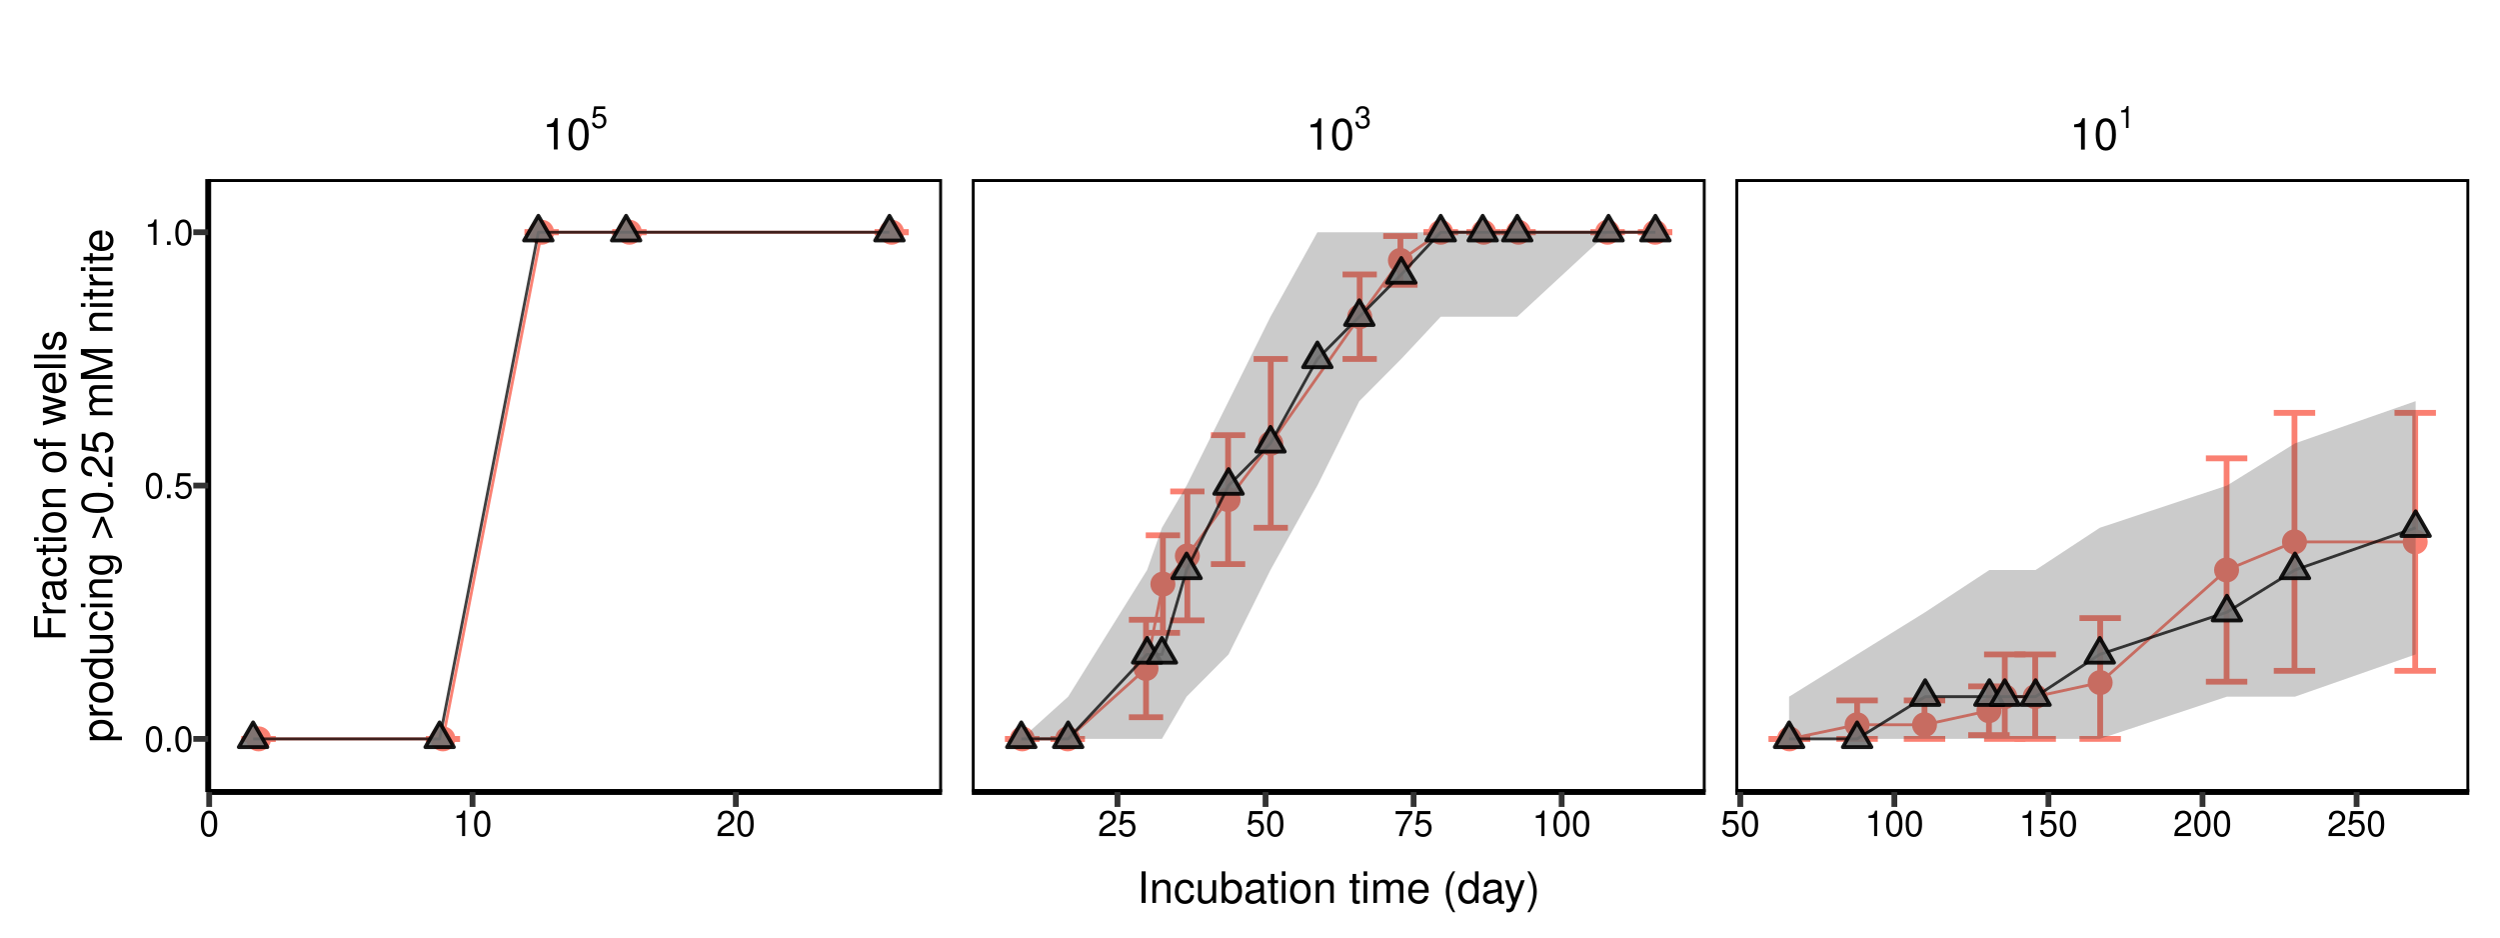
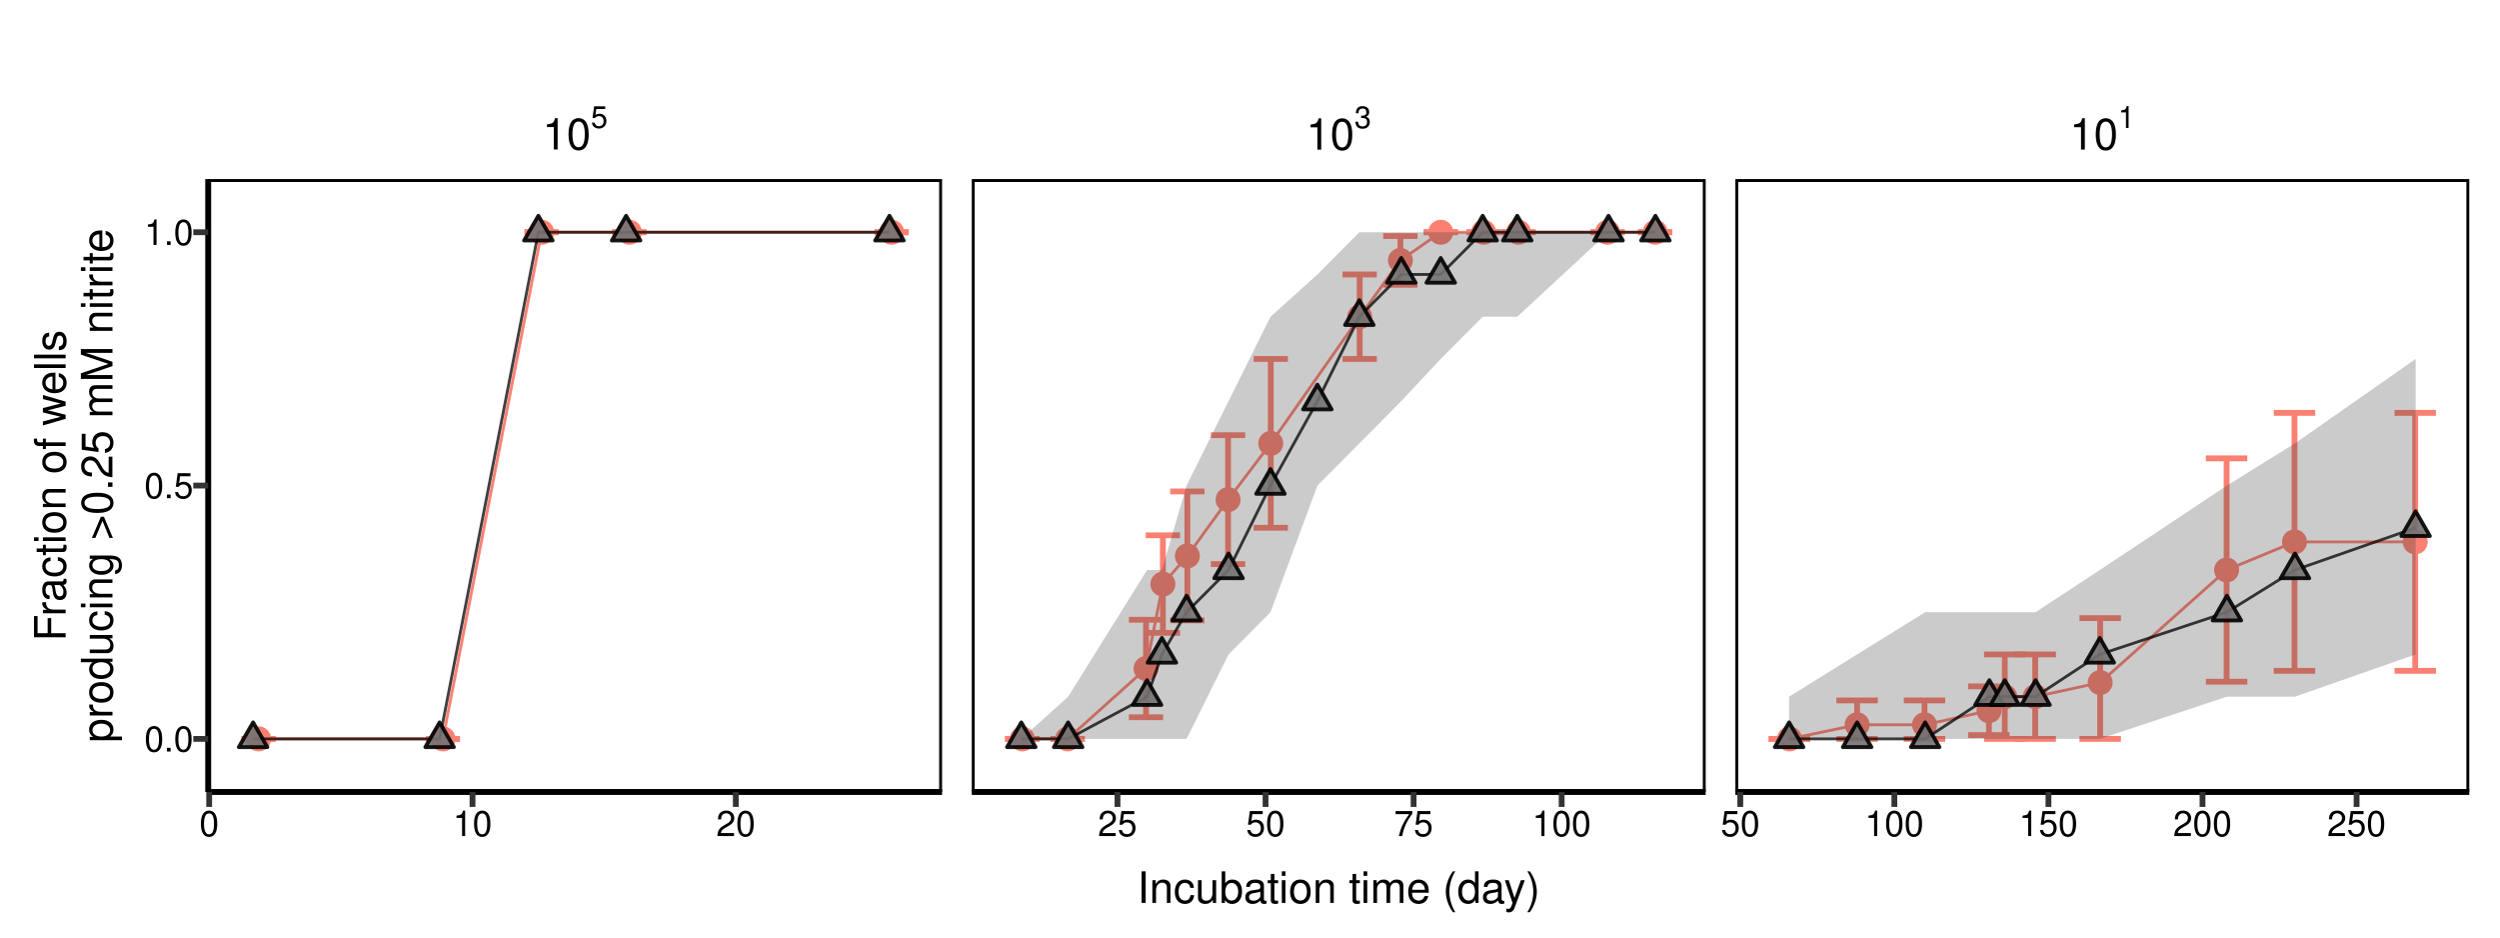
<svg xmlns="http://www.w3.org/2000/svg" width="460.80pt" height="172.80pt" viewBox="0 0 460.80 172.80">
  <g class="svglite">
    <defs>
      <style type="text/css">
    .svglite line, .svglite polyline, .svglite polygon, .svglite path, .svglite rect, .svglite circle {
      fill: none;
      stroke: #000000;
      stroke-linecap: round;
      stroke-linejoin: round;
      stroke-miterlimit: 10.00;
    }
    .svglite text {
      white-space: pre;
    }
    .svglite g.glyphgroup path {
      fill: inherit;
      stroke: none;
    }
  </style>
    </defs>
    <rect width="100%" height="100%" style="stroke: none; fill: none;" />
    <defs>
      <clipPath id="cpMC4wMHw0NjAuODB8MC4wMHwxNzIuODA=">
        <rect x="0.00" y="0.00" width="460.80" height="172.80" />
      </clipPath>
    </defs>
    <g clip-path="url(#cpMC4wMHw0NjAuODB8MC4wMHwxNzIuODA=)">
      <rect x="0" y="0.00" width="460.80" height="172.80" style="stroke-width: 1.07; stroke: none;" />
    </g>
    <defs>
      <clipPath id="cpMzguMzh8MTczLjcxfDMzLjAxfDE0NS45OQ==">
        <rect x="38.38" y="33.01" width="135.33" height="112.98" />
      </clipPath>
    </defs>
    <g clip-path="url(#cpMzguMzh8MTczLjcxfDMzLjAxfDE0NS45OQ==)">
      <rect x="38.38" y="33.01" width="135.33" height="112.98" style="stroke-width: 1.07;" />
      <polyline points="38.38,112.84 173.71,112.84 " style="stroke-width: 1.07; stroke: none; stroke-linecap: butt;" />
      <polyline points="38.38,66.16 173.71,66.16 " style="stroke-width: 1.07; stroke: none; stroke-linecap: butt;" />
      <polyline points="62.85,145.99 62.85,33.01 " style="stroke-width: 1.07; stroke: none; stroke-linecap: butt;" />
      <polyline points="111.41,145.99 111.41,33.01 " style="stroke-width: 1.07; stroke: none; stroke-linecap: butt;" />
      <polyline points="159.96,145.99 159.96,33.01 " style="stroke-width: 1.07; stroke: none; stroke-linecap: butt;" />
      <polyline points="38.38,136.19 173.71,136.19 " style="stroke-width: 1.07; stroke: none; stroke-linecap: butt;" />
      <polyline points="38.38,89.50 173.71,89.50 " style="stroke-width: 1.07; stroke: none; stroke-linecap: butt;" />
      <polyline points="38.38,42.81 173.71,42.81 " style="stroke-width: 1.07; stroke: none; stroke-linecap: butt;" />
      <polyline points="38.57,145.99 38.57,33.01 " style="stroke-width: 1.07; stroke: none; stroke-linecap: butt;" />
      <polyline points="87.13,145.99 87.13,33.01 " style="stroke-width: 1.07; stroke: none; stroke-linecap: butt;" />
      <polyline points="135.68,145.99 135.68,33.01 " style="stroke-width: 1.07; stroke: none; stroke-linecap: butt;" />
      <polyline points="44.53,136.19 50.82,136.19 " style="stroke-width: 1.07; stroke: #FA8072; stroke-linecap: butt;" />
      <polyline points="47.68,136.19 47.68,136.19 " style="stroke-width: 1.07; stroke: #FA8072; stroke-linecap: butt;" />
      <polyline points="44.53,136.19 50.82,136.19 " style="stroke-width: 1.07; stroke: #FA8072; stroke-linecap: butt;" />
      <polyline points="78.52,136.19 84.81,136.19 " style="stroke-width: 1.07; stroke: #FA8072; stroke-linecap: butt;" />
      <polyline points="81.67,136.19 81.67,136.19 " style="stroke-width: 1.07; stroke: #FA8072; stroke-linecap: butt;" />
      <polyline points="78.52,136.19 84.81,136.19 " style="stroke-width: 1.07; stroke: #FA8072; stroke-linecap: butt;" />
      <polyline points="96.73,42.81 103.02,42.81 " style="stroke-width: 1.07; stroke: #FA8072; stroke-linecap: butt;" />
      <polyline points="99.87,42.81 99.87,42.81 " style="stroke-width: 1.07; stroke: #FA8072; stroke-linecap: butt;" />
      <polyline points="96.73,42.81 103.02,42.81 " style="stroke-width: 1.07; stroke: #FA8072; stroke-linecap: butt;" />
      <polyline points="112.91,42.81 119.20,42.81 " style="stroke-width: 1.07; stroke: #FA8072; stroke-linecap: butt;" />
      <polyline points="116.06,42.81 116.06,42.81 " style="stroke-width: 1.07; stroke: #FA8072; stroke-linecap: butt;" />
      <polyline points="112.91,42.81 119.20,42.81 " style="stroke-width: 1.07; stroke: #FA8072; stroke-linecap: butt;" />
      <polyline points="161.27,42.81 167.56,42.81 " style="stroke-width: 1.07; stroke: #FA8072; stroke-linecap: butt;" />
      <polyline points="164.41,42.81 164.41,42.81 " style="stroke-width: 1.07; stroke: #FA8072; stroke-linecap: butt;" />
      <polyline points="161.27,42.81 167.56,42.81 " style="stroke-width: 1.07; stroke: #FA8072; stroke-linecap: butt;" />
      <polyline points="47.68,136.19 81.67,136.19 99.87,42.81 116.06,42.81 164.41,42.81 " style="stroke-width: 0.53; stroke: #FA8072; stroke-linecap: butt;" />
      <circle cx="47.68" cy="136.19" r="1.95" style="stroke-width: 0.71; stroke: #FA8072; fill: #FA8072;" />
      <circle cx="81.67" cy="136.19" r="1.95" style="stroke-width: 0.71; stroke: #FA8072; fill: #FA8072;" />
      <circle cx="99.87" cy="42.81" r="1.95" style="stroke-width: 0.71; stroke: #FA8072; fill: #FA8072;" />
      <circle cx="116.06" cy="42.81" r="1.95" style="stroke-width: 0.71; stroke: #FA8072; fill: #FA8072;" />
      <circle cx="164.41" cy="42.81" r="1.95" style="stroke-width: 0.71; stroke: #FA8072; fill: #FA8072;" />
      <polygon points="46.67,136.19 81.06,136.19 99.27,42.81 115.45,42.81 164.01,42.81 164.01,42.81 115.45,42.81 99.27,42.81 81.06,136.19 46.67,136.19 " style="stroke-width: 0.00; stroke: none; stroke-linecap: butt; fill: #333333; fill-opacity: 0.25;" />
      <polyline points="46.67,136.19 81.06,136.19 99.27,42.81 115.45,42.81 164.01,42.81 " style="stroke-width: 1.07; stroke: none; stroke-linecap: butt;" />
      <polyline points="164.01,42.81 115.45,42.81 99.27,42.81 81.06,136.19 46.67,136.19 " style="stroke-width: 1.07; stroke: none; stroke-linecap: butt;" />
      <polyline points="46.67,136.19 81.06,136.19 99.27,42.81 115.45,42.81 164.01,42.81 " style="stroke-width: 0.53; stroke: #000000; stroke-opacity: 0.75; stroke-linecap: butt;" />
      <polygon points="46.67,133.15 49.30,137.71 44.03,137.71 " style="stroke-width: 0.71; stroke: #000000; stroke-opacity: 0.90; fill: #737373; fill-opacity: 0.90;" />
      <polygon points="81.06,133.15 83.69,137.71 78.43,137.71 " style="stroke-width: 0.71; stroke: #000000; stroke-opacity: 0.90; fill: #737373; fill-opacity: 0.90;" />
      <polygon points="99.27,39.77 101.90,44.33 96.63,44.33 " style="stroke-width: 0.71; stroke: #000000; stroke-opacity: 0.90; fill: #737373; fill-opacity: 0.90;" />
      <polygon points="115.45,39.77 118.08,44.33 112.82,44.33 " style="stroke-width: 0.71; stroke: #000000; stroke-opacity: 0.90; fill: #737373; fill-opacity: 0.90;" />
      <polygon points="164.01,39.77 166.64,44.33 161.37,44.33 " style="stroke-width: 0.71; stroke: #000000; stroke-opacity: 0.90; fill: #737373; fill-opacity: 0.90;" />
    </g>
    <g clip-path="url(#cpMC4wMHw0NjAuODB8MC4wMHwxNzIuODA=)">
</g>
    <defs>
      <clipPath id="cpMTc5LjE5fDMxNC41MXwzMy4wMXwxNDUuOTk=">
        <rect x="179.19" y="33.01" width="135.33" height="112.98" />
      </clipPath>
    </defs>
    <g clip-path="url(#cpMTc5LjE5fDMxNC41MXwzMy4wMXwxNDUuOTk=)">
      <rect x="179.19" y="33.01" width="135.33" height="112.98" style="stroke-width: 1.07;" />
      <polyline points="179.19,112.84 314.51,112.84 " style="stroke-width: 1.07; stroke: none; stroke-linecap: butt;" />
      <polyline points="179.19,66.16 314.51,66.16 " style="stroke-width: 1.07; stroke: none; stroke-linecap: butt;" />
      <polyline points="192.41,145.99 192.41,33.01 " style="stroke-width: 1.07; stroke: none; stroke-linecap: butt;" />
      <polyline points="219.71,145.99 219.71,33.01 " style="stroke-width: 1.07; stroke: none; stroke-linecap: butt;" />
      <polyline points="247.01,145.99 247.01,33.01 " style="stroke-width: 1.07; stroke: none; stroke-linecap: butt;" />
      <polyline points="274.31,145.99 274.31,33.01 " style="stroke-width: 1.07; stroke: none; stroke-linecap: butt;" />
      <polyline points="301.61,145.99 301.61,33.01 " style="stroke-width: 1.07; stroke: none; stroke-linecap: butt;" />
      <polyline points="179.19,136.19 314.51,136.19 " style="stroke-width: 1.07; stroke: none; stroke-linecap: butt;" />
      <polyline points="179.19,89.50 314.51,89.50 " style="stroke-width: 1.07; stroke: none; stroke-linecap: butt;" />
      <polyline points="179.19,42.81 314.51,42.81 " style="stroke-width: 1.07; stroke: none; stroke-linecap: butt;" />
      <polyline points="206.06,145.99 206.06,33.01 " style="stroke-width: 1.07; stroke: none; stroke-linecap: butt;" />
      <polyline points="233.36,145.99 233.36,33.01 " style="stroke-width: 1.07; stroke: none; stroke-linecap: butt;" />
      <polyline points="260.66,145.99 260.66,33.01 " style="stroke-width: 1.07; stroke: none; stroke-linecap: butt;" />
      <polyline points="287.96,145.99 287.96,33.01 " style="stroke-width: 1.07; stroke: none; stroke-linecap: butt;" />
      <polyline points="185.34,136.19 191.66,136.19 " style="stroke-width: 1.07; stroke: #FA8072; stroke-linecap: butt;" />
      <polyline points="188.50,136.19 188.50,136.19 " style="stroke-width: 1.07; stroke: #FA8072; stroke-linecap: butt;" />
      <polyline points="185.34,136.19 191.66,136.19 " style="stroke-width: 1.07; stroke: #FA8072; stroke-linecap: butt;" />
      <polyline points="193.71,136.19 200.03,136.19 " style="stroke-width: 1.07; stroke: #FA8072; stroke-linecap: butt;" />
      <polyline points="196.87,136.19 196.87,136.19 " style="stroke-width: 1.07; stroke: #FA8072; stroke-linecap: butt;" />
      <polyline points="193.71,136.19 200.03,136.19 " style="stroke-width: 1.07; stroke: #FA8072; stroke-linecap: butt;" />
      <polyline points="208.16,114.23 214.48,114.23 " style="stroke-width: 1.07; stroke: #FA8072; stroke-linecap: butt;" />
      <polyline points="211.32,114.23 211.32,132.20 " style="stroke-width: 1.07; stroke: #FA8072; stroke-linecap: butt;" />
      <polyline points="208.16,132.20 214.48,132.20 " style="stroke-width: 1.07; stroke: #FA8072; stroke-linecap: butt;" />
      <polyline points="211.27,98.67 217.59,98.67 " style="stroke-width: 1.07; stroke: #FA8072; stroke-linecap: butt;" />
      <polyline points="214.43,98.67 214.43,116.64 " style="stroke-width: 1.07; stroke: #FA8072; stroke-linecap: butt;" />
      <polyline points="211.27,116.64 217.59,116.64 " style="stroke-width: 1.07; stroke: #FA8072; stroke-linecap: butt;" />
      <polyline points="215.78,90.58 222.10,90.58 " style="stroke-width: 1.07; stroke: #FA8072; stroke-linecap: butt;" />
      <polyline points="218.94,90.58 218.94,114.35 " style="stroke-width: 1.07; stroke: #FA8072; stroke-linecap: butt;" />
      <polyline points="215.78,114.35 222.10,114.35 " style="stroke-width: 1.07; stroke: #FA8072; stroke-linecap: butt;" />
      <polyline points="223.28,80.21 229.61,80.21 " style="stroke-width: 1.07; stroke: #FA8072; stroke-linecap: butt;" />
      <polyline points="226.45,80.21 226.45,103.98 " style="stroke-width: 1.07; stroke: #FA8072; stroke-linecap: butt;" />
      <polyline points="223.28,103.98 229.61,103.98 " style="stroke-width: 1.07; stroke: #FA8072; stroke-linecap: butt;" />
      <polyline points="231.16,66.16 237.48,66.16 " style="stroke-width: 1.07; stroke: #FA8072; stroke-linecap: butt;" />
      <polyline points="234.32,66.16 234.32,97.28 " style="stroke-width: 1.07; stroke: #FA8072; stroke-linecap: butt;" />
      <polyline points="231.16,97.28 237.48,97.28 " style="stroke-width: 1.07; stroke: #FA8072; stroke-linecap: butt;" />
      <polyline points="247.56,50.59 253.88,50.59 " style="stroke-width: 1.07; stroke: #FA8072; stroke-linecap: butt;" />
      <polyline points="250.72,50.59 250.72,66.16 " style="stroke-width: 1.07; stroke: #FA8072; stroke-linecap: butt;" />
      <polyline points="247.56,66.16 253.88,66.16 " style="stroke-width: 1.07; stroke: #FA8072; stroke-linecap: butt;" />
      <polyline points="255.06,43.51 261.39,43.51 " style="stroke-width: 1.07; stroke: #FA8072; stroke-linecap: butt;" />
      <polyline points="258.23,43.51 258.23,52.49 " style="stroke-width: 1.07; stroke: #FA8072; stroke-linecap: butt;" />
      <polyline points="255.06,52.49 261.39,52.49 " style="stroke-width: 1.07; stroke: #FA8072; stroke-linecap: butt;" />
      <polyline points="262.50,42.81 268.83,42.81 " style="stroke-width: 1.07; stroke: #FA8072; stroke-linecap: butt;" />
      <polyline points="265.66,42.81 265.66,42.81 " style="stroke-width: 1.07; stroke: #FA8072; stroke-linecap: butt;" />
      <polyline points="262.50,42.81 268.83,42.81 " style="stroke-width: 1.07; stroke: #FA8072; stroke-linecap: butt;" />
      <polyline points="270.42,42.81 276.74,42.81 " style="stroke-width: 1.07; stroke: #FA8072; stroke-linecap: butt;" />
      <polyline points="273.58,42.81 273.58,42.81 " style="stroke-width: 1.07; stroke: #FA8072; stroke-linecap: butt;" />
      <polyline points="270.42,42.81 276.74,42.81 " style="stroke-width: 1.07; stroke: #FA8072; stroke-linecap: butt;" />
      <polyline points="276.84,42.81 283.16,42.81 " style="stroke-width: 1.07; stroke: #FA8072; stroke-linecap: butt;" />
      <polyline points="280.00,42.81 280.00,42.81 " style="stroke-width: 1.07; stroke: #FA8072; stroke-linecap: butt;" />
      <polyline points="276.84,42.81 283.16,42.81 " style="stroke-width: 1.07; stroke: #FA8072; stroke-linecap: butt;" />
      <polyline points="293.26,42.81 299.58,42.81 " style="stroke-width: 1.07; stroke: #FA8072; stroke-linecap: butt;" />
      <polyline points="296.42,42.81 296.42,42.81 " style="stroke-width: 1.07; stroke: #FA8072; stroke-linecap: butt;" />
      <polyline points="293.26,42.81 299.58,42.81 " style="stroke-width: 1.07; stroke: #FA8072; stroke-linecap: butt;" />
      <polyline points="302.04,42.81 308.36,42.81 " style="stroke-width: 1.07; stroke: #FA8072; stroke-linecap: butt;" />
      <polyline points="305.20,42.81 305.20,42.81 " style="stroke-width: 1.07; stroke: #FA8072; stroke-linecap: butt;" />
      <polyline points="302.04,42.81 308.36,42.81 " style="stroke-width: 1.07; stroke: #FA8072; stroke-linecap: butt;" />
      <polyline points="188.50,136.19 196.87,136.19 211.32,123.22 214.43,107.66 218.94,102.47 226.45,92.09 234.32,81.72 250.72,58.38 258.23,48.00 265.66,42.81 273.58,42.81 280.00,42.81 296.42,42.81 305.20,42.81 " style="stroke-width: 0.53; stroke: #FA8072; stroke-linecap: butt;" />
      <circle cx="188.50" cy="136.19" r="1.95" style="stroke-width: 0.71; stroke: #FA8072; fill: #FA8072;" />
      <circle cx="196.87" cy="136.19" r="1.95" style="stroke-width: 0.71; stroke: #FA8072; fill: #FA8072;" />
      <circle cx="211.32" cy="123.22" r="1.95" style="stroke-width: 0.71; stroke: #FA8072; fill: #FA8072;" />
      <circle cx="214.43" cy="107.66" r="1.95" style="stroke-width: 0.71; stroke: #FA8072; fill: #FA8072;" />
      <circle cx="218.94" cy="102.47" r="1.95" style="stroke-width: 0.71; stroke: #FA8072; fill: #FA8072;" />
      <circle cx="226.45" cy="92.09" r="1.95" style="stroke-width: 0.71; stroke: #FA8072; fill: #FA8072;" />
      <circle cx="234.32" cy="81.72" r="1.95" style="stroke-width: 0.71; stroke: #FA8072; fill: #FA8072;" />
      <circle cx="250.72" cy="58.38" r="1.95" style="stroke-width: 0.71; stroke: #FA8072; fill: #FA8072;" />
      <circle cx="258.23" cy="48.00" r="1.95" style="stroke-width: 0.71; stroke: #FA8072; fill: #FA8072;" />
      <circle cx="265.66" cy="42.81" r="1.95" style="stroke-width: 0.71; stroke: #FA8072; fill: #FA8072;" />
      <circle cx="273.58" cy="42.81" r="1.95" style="stroke-width: 0.71; stroke: #FA8072; fill: #FA8072;" />
      <circle cx="280.00" cy="42.81" r="1.95" style="stroke-width: 0.71; stroke: #FA8072; fill: #FA8072;" />
      <circle cx="296.42" cy="42.81" r="1.95" style="stroke-width: 0.71; stroke: #FA8072; fill: #FA8072;" />
      <circle cx="305.20" cy="42.81" r="1.95" style="stroke-width: 0.71; stroke: #FA8072; fill: #FA8072;" />
-       <polygon points="188.32,136.19 196.96,128.41 211.52,105.06 214.25,97.28 218.80,89.50 226.54,73.94 234.27,58.38 242.92,42.81 250.65,42.81 258.38,42.81 265.66,42.81 273.40,42.81 279.77,42.81 296.60,42.81 305.25,42.81 305.25,42.81 296.60,42.81 279.77,58.38 273.40,58.38 265.66,58.38 258.38,66.16 250.65,73.94 242.92,89.50 234.27,105.06 226.54,120.62 218.80,128.41 214.25,136.19 211.52,136.19 196.96,136.19 188.32,136.19 " style="stroke-width: 0.00; stroke: none; stroke-linecap: butt; fill: #333333; fill-opacity: 0.25;" />
-       <polyline points="188.32,136.19 196.96,128.41 211.52,105.06 214.25,97.28 218.80,89.50 226.54,73.94 234.27,58.38 242.92,42.81 250.65,42.81 258.38,42.81 265.66,42.81 273.40,42.81 279.77,42.81 296.60,42.81 305.25,42.81 " style="stroke-width: 1.07; stroke: none; stroke-linecap: butt;" />
-       <polyline points="305.25,42.81 296.60,42.81 279.77,58.38 273.40,58.38 265.66,58.38 258.38,66.16 250.65,73.94 242.92,89.50 234.27,105.06 226.54,120.62 218.80,128.41 214.25,136.19 211.52,136.19 196.96,136.19 188.32,136.19 " style="stroke-width: 1.07; stroke: none; stroke-linecap: butt;" />
-       <polyline points="188.32,136.19 196.96,136.19 211.52,120.62 214.25,120.62 218.80,105.06 226.54,89.50 234.27,81.72 242.92,66.16 250.65,58.38 258.38,50.59 265.66,42.81 273.40,42.81 279.77,42.81 296.60,42.81 305.25,42.81 " style="stroke-width: 0.53; stroke: #000000; stroke-opacity: 0.75; stroke-linecap: butt;" />
+       <polygon points="188.32,136.19 196.96,128.41 211.52,105.06 214.25,105.06 218.80,89.50 226.54,73.94 234.27,58.38 242.92,50.59 250.65,42.81 258.38,42.81 265.66,42.81 273.40,42.81 279.77,42.81 296.60,42.81 305.25,42.81 305.25,42.81 296.60,42.81 279.77,58.38 273.40,58.38 265.66,66.16 258.38,73.94 250.65,81.72 242.92,89.50 234.27,112.84 226.54,120.62 218.80,136.19 214.25,136.19 211.52,136.19 196.96,136.19 188.32,136.19 " style="stroke-width: 0.00; stroke: none; stroke-linecap: butt; fill: #333333; fill-opacity: 0.25;" />
+       <polyline points="188.32,136.19 196.96,128.41 211.52,105.06 214.25,105.06 218.80,89.50 226.54,73.94 234.27,58.38 242.92,50.59 250.65,42.81 258.38,42.81 265.66,42.81 273.40,42.81 279.77,42.81 296.60,42.81 305.25,42.81 " style="stroke-width: 1.07; stroke: none; stroke-linecap: butt;" />
+       <polyline points="305.25,42.81 296.60,42.81 279.77,58.38 273.40,58.38 265.66,66.16 258.38,73.94 250.65,81.72 242.92,89.50 234.27,112.84 226.54,120.62 218.80,136.19 214.25,136.19 211.52,136.19 196.96,136.19 188.32,136.19 " style="stroke-width: 1.07; stroke: none; stroke-linecap: butt;" />
+       <polyline points="188.32,136.19 196.96,136.19 211.52,128.41 214.25,120.62 218.80,112.84 226.54,105.06 234.27,89.50 242.92,73.94 250.65,58.38 258.38,50.59 265.66,50.59 273.40,42.81 279.77,42.81 296.60,42.81 305.25,42.81 " style="stroke-width: 0.53; stroke: #000000; stroke-opacity: 0.75; stroke-linecap: butt;" />
      <polygon points="188.32,133.15 190.95,137.71 185.69,137.71 " style="stroke-width: 0.71; stroke: #000000; stroke-opacity: 0.90; fill: #737373; fill-opacity: 0.90;" />
      <polygon points="196.96,133.15 199.60,137.71 194.33,137.71 " style="stroke-width: 0.71; stroke: #000000; stroke-opacity: 0.90; fill: #737373; fill-opacity: 0.90;" />
-       <polygon points="211.52,117.58 214.15,122.14 208.89,122.14 " style="stroke-width: 0.71; stroke: #000000; stroke-opacity: 0.90; fill: #737373; fill-opacity: 0.90;" />
+       <polygon points="211.52,125.37 214.15,129.93 208.89,129.93 " style="stroke-width: 0.71; stroke: #000000; stroke-opacity: 0.90; fill: #737373; fill-opacity: 0.90;" />
      <polygon points="214.25,117.58 216.88,122.14 211.62,122.14 " style="stroke-width: 0.71; stroke: #000000; stroke-opacity: 0.90; fill: #737373; fill-opacity: 0.90;" />
-       <polygon points="218.80,102.02 221.43,106.58 216.17,106.58 " style="stroke-width: 0.71; stroke: #000000; stroke-opacity: 0.90; fill: #737373; fill-opacity: 0.90;" />
-       <polygon points="226.54,86.46 229.17,91.02 223.90,91.02 " style="stroke-width: 0.71; stroke: #000000; stroke-opacity: 0.90; fill: #737373; fill-opacity: 0.90;" />
-       <polygon points="234.27,78.68 236.90,83.24 231.64,83.24 " style="stroke-width: 0.71; stroke: #000000; stroke-opacity: 0.90; fill: #737373; fill-opacity: 0.90;" />
-       <polygon points="242.92,63.12 245.55,67.68 240.28,67.68 " style="stroke-width: 0.71; stroke: #000000; stroke-opacity: 0.90; fill: #737373; fill-opacity: 0.90;" />
+       <polygon points="218.80,109.80 221.43,114.36 216.17,114.36 " style="stroke-width: 0.71; stroke: #000000; stroke-opacity: 0.90; fill: #737373; fill-opacity: 0.90;" />
+       <polygon points="226.54,102.02 229.17,106.58 223.90,106.58 " style="stroke-width: 0.71; stroke: #000000; stroke-opacity: 0.90; fill: #737373; fill-opacity: 0.90;" />
+       <polygon points="234.27,86.46 236.90,91.02 231.64,91.02 " style="stroke-width: 0.71; stroke: #000000; stroke-opacity: 0.90; fill: #737373; fill-opacity: 0.90;" />
+       <polygon points="242.92,70.90 245.55,75.46 240.28,75.46 " style="stroke-width: 0.71; stroke: #000000; stroke-opacity: 0.90; fill: #737373; fill-opacity: 0.90;" />
      <polygon points="250.65,55.34 253.28,59.90 248.02,59.90 " style="stroke-width: 0.71; stroke: #000000; stroke-opacity: 0.90; fill: #737373; fill-opacity: 0.90;" />
      <polygon points="258.38,47.55 261.02,52.11 255.75,52.11 " style="stroke-width: 0.71; stroke: #000000; stroke-opacity: 0.90; fill: #737373; fill-opacity: 0.90;" />
-       <polygon points="265.66,39.77 268.30,44.33 263.03,44.33 " style="stroke-width: 0.71; stroke: #000000; stroke-opacity: 0.90; fill: #737373; fill-opacity: 0.90;" />
+       <polygon points="265.66,47.55 268.30,52.11 263.03,52.11 " style="stroke-width: 0.71; stroke: #000000; stroke-opacity: 0.90; fill: #737373; fill-opacity: 0.90;" />
      <polygon points="273.40,39.77 276.03,44.33 270.77,44.33 " style="stroke-width: 0.71; stroke: #000000; stroke-opacity: 0.90; fill: #737373; fill-opacity: 0.90;" />
      <polygon points="279.77,39.77 282.40,44.33 277.14,44.33 " style="stroke-width: 0.71; stroke: #000000; stroke-opacity: 0.90; fill: #737373; fill-opacity: 0.90;" />
      <polygon points="296.60,39.77 299.24,44.33 293.97,44.33 " style="stroke-width: 0.71; stroke: #000000; stroke-opacity: 0.90; fill: #737373; fill-opacity: 0.90;" />
      <polygon points="305.25,39.77 307.88,44.33 302.61,44.33 " style="stroke-width: 0.71; stroke: #000000; stroke-opacity: 0.90; fill: #737373; fill-opacity: 0.90;" />
    </g>
    <g clip-path="url(#cpMC4wMHw0NjAuODB8MC4wMHwxNzIuODA=)">
</g>
    <defs>
      <clipPath id="cpMzE5Ljk5fDQ1NS4zMnwzMy4wMXwxNDUuOTk=">
        <rect x="319.99" y="33.01" width="135.33" height="112.98" />
      </clipPath>
    </defs>
    <g clip-path="url(#cpMzE5Ljk5fDQ1NS4zMnwzMy4wMXwxNDUuOTk=)">
      <rect x="319.99" y="33.01" width="135.33" height="112.98" style="stroke-width: 1.07;" />
      <polyline points="319.99,112.84 455.32,112.84 " style="stroke-width: 1.07; stroke: none; stroke-linecap: butt;" />
      <polyline points="319.99,66.16 455.32,66.16 " style="stroke-width: 1.07; stroke: none; stroke-linecap: butt;" />
      <polyline points="335.10,145.99 335.10,33.01 " style="stroke-width: 1.07; stroke: none; stroke-linecap: butt;" />
      <polyline points="363.51,145.99 363.51,33.01 " style="stroke-width: 1.07; stroke: none; stroke-linecap: butt;" />
      <polyline points="391.92,145.99 391.92,33.01 " style="stroke-width: 1.07; stroke: none; stroke-linecap: butt;" />
      <polyline points="420.33,145.99 420.33,33.01 " style="stroke-width: 1.07; stroke: none; stroke-linecap: butt;" />
      <polyline points="448.75,145.99 448.75,33.01 " style="stroke-width: 1.07; stroke: none; stroke-linecap: butt;" />
      <polyline points="319.99,136.19 455.32,136.19 " style="stroke-width: 1.07; stroke: none; stroke-linecap: butt;" />
      <polyline points="319.99,89.50 455.32,89.50 " style="stroke-width: 1.07; stroke: none; stroke-linecap: butt;" />
      <polyline points="319.99,42.81 455.32,42.81 " style="stroke-width: 1.07; stroke: none; stroke-linecap: butt;" />
      <polyline points="320.90,145.99 320.90,33.01 " style="stroke-width: 1.07; stroke: none; stroke-linecap: butt;" />
      <polyline points="349.31,145.99 349.31,33.01 " style="stroke-width: 1.07; stroke: none; stroke-linecap: butt;" />
      <polyline points="377.72,145.99 377.72,33.01 " style="stroke-width: 1.07; stroke: none; stroke-linecap: butt;" />
      <polyline points="406.13,145.99 406.13,33.01 " style="stroke-width: 1.07; stroke: none; stroke-linecap: butt;" />
      <polyline points="434.54,145.99 434.54,33.01 " style="stroke-width: 1.07; stroke: none; stroke-linecap: butt;" />
      <polyline points="326.14,136.19 333.79,136.19 " style="stroke-width: 1.07; stroke: #FA8072; stroke-linecap: butt;" />
      <polyline points="329.97,136.19 329.97,136.19 " style="stroke-width: 1.07; stroke: #FA8072; stroke-linecap: butt;" />
      <polyline points="326.14,136.19 333.79,136.19 " style="stroke-width: 1.07; stroke: #FA8072; stroke-linecap: butt;" />
      <polyline points="338.62,129.10 346.26,129.10 " style="stroke-width: 1.07; stroke: #FA8072; stroke-linecap: butt;" />
      <polyline points="342.44,129.10 342.44,136.19 " style="stroke-width: 1.07; stroke: #FA8072; stroke-linecap: butt;" />
      <polyline points="338.62,136.19 346.26,136.19 " style="stroke-width: 1.07; stroke: #FA8072; stroke-linecap: butt;" />
      <polyline points="351.05,129.10 358.69,129.10 " style="stroke-width: 1.07; stroke: #FA8072; stroke-linecap: butt;" />
      <polyline points="354.87,129.10 354.87,136.19 " style="stroke-width: 1.07; stroke: #FA8072; stroke-linecap: butt;" />
      <polyline points="351.05,136.19 358.69,136.19 " style="stroke-width: 1.07; stroke: #FA8072; stroke-linecap: butt;" />
      <polyline points="362.92,126.51 370.57,126.51 " style="stroke-width: 1.07; stroke: #FA8072; stroke-linecap: butt;" />
      <polyline points="366.75,126.51 366.75,135.49 " style="stroke-width: 1.07; stroke: #FA8072; stroke-linecap: butt;" />
      <polyline points="362.92,135.49 370.57,135.49 " style="stroke-width: 1.07; stroke: #FA8072; stroke-linecap: butt;" />
      <polyline points="365.85,120.62 373.49,120.62 " style="stroke-width: 1.07; stroke: #FA8072; stroke-linecap: butt;" />
      <polyline points="369.67,120.62 369.67,136.19 " style="stroke-width: 1.07; stroke: #FA8072; stroke-linecap: butt;" />
      <polyline points="365.85,136.19 373.49,136.19 " style="stroke-width: 1.07; stroke: #FA8072; stroke-linecap: butt;" />
      <polyline points="371.46,120.62 379.10,120.62 " style="stroke-width: 1.07; stroke: #FA8072; stroke-linecap: butt;" />
      <polyline points="375.28,120.62 375.28,136.19 " style="stroke-width: 1.07; stroke: #FA8072; stroke-linecap: butt;" />
      <polyline points="371.46,136.19 379.10,136.19 " style="stroke-width: 1.07; stroke: #FA8072; stroke-linecap: butt;" />
      <polyline points="383.44,113.93 391.08,113.93 " style="stroke-width: 1.07; stroke: #FA8072; stroke-linecap: butt;" />
      <polyline points="387.26,113.93 387.26,136.19 " style="stroke-width: 1.07; stroke: #FA8072; stroke-linecap: butt;" />
      <polyline points="383.44,136.19 391.08,136.19 " style="stroke-width: 1.07; stroke: #FA8072; stroke-linecap: butt;" />
      <polyline points="406.75,84.48 414.39,84.48 " style="stroke-width: 1.07; stroke: #FA8072; stroke-linecap: butt;" />
      <polyline points="410.57,84.48 410.57,125.65 " style="stroke-width: 1.07; stroke: #FA8072; stroke-linecap: butt;" />
      <polyline points="406.75,125.65 414.39,125.65 " style="stroke-width: 1.07; stroke: #FA8072; stroke-linecap: butt;" />
      <polyline points="419.27,76.10 426.91,76.10 " style="stroke-width: 1.07; stroke: #FA8072; stroke-linecap: butt;" />
      <polyline points="423.09,76.10 423.09,123.65 " style="stroke-width: 1.07; stroke: #FA8072; stroke-linecap: butt;" />
      <polyline points="419.27,123.65 426.91,123.65 " style="stroke-width: 1.07; stroke: #FA8072; stroke-linecap: butt;" />
      <polyline points="441.53,76.10 449.17,76.10 " style="stroke-width: 1.07; stroke: #FA8072; stroke-linecap: butt;" />
      <polyline points="445.35,76.10 445.35,123.65 " style="stroke-width: 1.07; stroke: #FA8072; stroke-linecap: butt;" />
      <polyline points="441.53,123.65 449.17,123.65 " style="stroke-width: 1.07; stroke: #FA8072; stroke-linecap: butt;" />
      <polyline points="329.97,136.19 342.44,133.59 354.87,133.59 366.75,131.00 369.67,128.41 375.28,128.41 387.26,125.81 410.57,105.06 423.09,99.88 445.35,99.88 " style="stroke-width: 0.53; stroke: #FA8072; stroke-linecap: butt;" />
      <circle cx="329.97" cy="136.19" r="1.95" style="stroke-width: 0.71; stroke: #FA8072; fill: #FA8072;" />
      <circle cx="342.44" cy="133.59" r="1.95" style="stroke-width: 0.71; stroke: #FA8072; fill: #FA8072;" />
      <circle cx="354.87" cy="133.59" r="1.95" style="stroke-width: 0.71; stroke: #FA8072; fill: #FA8072;" />
      <circle cx="366.75" cy="131.00" r="1.95" style="stroke-width: 0.71; stroke: #FA8072; fill: #FA8072;" />
      <circle cx="369.67" cy="128.41" r="1.95" style="stroke-width: 0.71; stroke: #FA8072; fill: #FA8072;" />
      <circle cx="375.28" cy="128.41" r="1.95" style="stroke-width: 0.71; stroke: #FA8072; fill: #FA8072;" />
      <circle cx="387.26" cy="125.81" r="1.95" style="stroke-width: 0.71; stroke: #FA8072; fill: #FA8072;" />
      <circle cx="410.57" cy="105.06" r="1.95" style="stroke-width: 0.71; stroke: #FA8072; fill: #FA8072;" />
      <circle cx="423.09" cy="99.88" r="1.95" style="stroke-width: 0.71; stroke: #FA8072; fill: #FA8072;" />
      <circle cx="445.35" cy="99.88" r="1.95" style="stroke-width: 0.71; stroke: #FA8072; fill: #FA8072;" />
-       <polygon points="329.90,128.41 342.44,120.62 354.99,112.84 366.83,105.06 369.67,105.06 375.35,105.06 387.19,97.28 410.63,89.50 423.18,81.72 445.43,73.94 445.43,120.62 423.18,128.41 410.63,128.41 387.19,136.19 375.35,136.19 369.67,136.19 366.83,136.19 354.99,136.19 342.44,136.19 329.90,136.19 " style="stroke-width: 0.00; stroke: none; stroke-linecap: butt; fill: #333333; fill-opacity: 0.25;" />
-       <polyline points="329.90,128.41 342.44,120.62 354.99,112.84 366.83,105.06 369.67,105.06 375.35,105.06 387.19,97.28 410.63,89.50 423.18,81.72 445.43,73.94 " style="stroke-width: 1.07; stroke: none; stroke-linecap: butt;" />
+       <polygon points="329.90,128.41 342.44,120.62 354.99,112.84 366.83,112.84 369.67,112.84 375.35,112.84 387.19,105.06 410.63,89.50 423.18,81.72 445.43,66.16 445.43,120.62 423.18,128.41 410.63,128.41 387.19,136.19 375.35,136.19 369.67,136.19 366.83,136.19 354.99,136.19 342.44,136.19 329.90,136.19 " style="stroke-width: 0.00; stroke: none; stroke-linecap: butt; fill: #333333; fill-opacity: 0.25;" />
+       <polyline points="329.90,128.41 342.44,120.62 354.99,112.84 366.83,112.84 369.67,112.84 375.35,112.84 387.19,105.06 410.63,89.50 423.18,81.72 445.43,66.16 " style="stroke-width: 1.07; stroke: none; stroke-linecap: butt;" />
      <polyline points="445.43,120.62 423.18,128.41 410.63,128.41 387.19,136.19 375.35,136.19 369.67,136.19 366.83,136.19 354.99,136.19 342.44,136.19 329.90,136.19 " style="stroke-width: 1.07; stroke: none; stroke-linecap: butt;" />
-       <polyline points="329.90,136.19 342.44,136.19 354.99,128.41 366.83,128.41 369.67,128.41 375.35,128.41 387.19,120.62 410.63,112.84 423.18,105.06 445.43,97.28 " style="stroke-width: 0.53; stroke: #000000; stroke-opacity: 0.75; stroke-linecap: butt;" />
+       <polyline points="329.90,136.19 342.44,136.19 354.99,136.19 366.83,128.41 369.67,128.41 375.35,128.41 387.19,120.62 410.63,112.84 423.18,105.06 445.43,97.28 " style="stroke-width: 0.53; stroke: #000000; stroke-opacity: 0.75; stroke-linecap: butt;" />
      <polygon points="329.90,133.15 332.53,137.71 327.26,137.71 " style="stroke-width: 0.71; stroke: #000000; stroke-opacity: 0.90; fill: #737373; fill-opacity: 0.90;" />
      <polygon points="342.44,133.15 345.08,137.71 339.81,137.71 " style="stroke-width: 0.71; stroke: #000000; stroke-opacity: 0.90; fill: #737373; fill-opacity: 0.90;" />
-       <polygon points="354.99,125.37 357.62,129.93 352.36,129.93 " style="stroke-width: 0.71; stroke: #000000; stroke-opacity: 0.90; fill: #737373; fill-opacity: 0.90;" />
+       <polygon points="354.99,133.15 357.62,137.71 352.36,137.71 " style="stroke-width: 0.71; stroke: #000000; stroke-opacity: 0.90; fill: #737373; fill-opacity: 0.90;" />
      <polygon points="366.83,125.37 369.46,129.93 364.20,129.93 " style="stroke-width: 0.71; stroke: #000000; stroke-opacity: 0.90; fill: #737373; fill-opacity: 0.90;" />
      <polygon points="369.67,125.37 372.30,129.93 367.04,129.93 " style="stroke-width: 0.71; stroke: #000000; stroke-opacity: 0.90; fill: #737373; fill-opacity: 0.90;" />
      <polygon points="375.35,125.37 377.98,129.93 372.72,129.93 " style="stroke-width: 0.71; stroke: #000000; stroke-opacity: 0.90; fill: #737373; fill-opacity: 0.90;" />
      <polygon points="387.19,117.58 389.82,122.14 384.56,122.14 " style="stroke-width: 0.71; stroke: #000000; stroke-opacity: 0.90; fill: #737373; fill-opacity: 0.90;" />
      <polygon points="410.63,109.80 413.26,114.36 408.00,114.36 " style="stroke-width: 0.71; stroke: #000000; stroke-opacity: 0.90; fill: #737373; fill-opacity: 0.90;" />
      <polygon points="423.18,102.02 425.81,106.58 420.54,106.58 " style="stroke-width: 0.71; stroke: #000000; stroke-opacity: 0.90; fill: #737373; fill-opacity: 0.90;" />
      <polygon points="445.43,94.24 448.06,98.80 442.80,98.80 " style="stroke-width: 0.71; stroke: #000000; stroke-opacity: 0.90; fill: #737373; fill-opacity: 0.90;" />
    </g>
    <g clip-path="url(#cpMC4wMHw0NjAuODB8MC4wMHwxNzIuODA=)">
</g>
    <defs>
      <clipPath id="cpMzguMzh8MTczLjcxfDE0LjQxfDMzLjAx">
        <rect x="38.38" y="14.41" width="135.33" height="18.59" />
      </clipPath>
    </defs>
    <g clip-path="url(#cpMzguMzh8MTczLjcxfDE0LjQxfDMzLjAx)">
      <text x="100.04" y="27.55" style="font-size: 8.00px; font-family: &quot;Helvetica&quot;;" textLength="8.91px" lengthAdjust="spacingAndGlyphs">10</text>
      <text x="108.94" y="23.57" style="font-size: 5.60px; font-family: &quot;Helvetica&quot;;" textLength="3.11px" lengthAdjust="spacingAndGlyphs">5</text>
    </g>
    <g clip-path="url(#cpMC4wMHw0NjAuODB8MC4wMHwxNzIuODA=)">
</g>
    <defs>
      <clipPath id="cpMTc5LjE5fDMxNC41MXwxNC40MXwzMy4wMQ==">
        <rect x="179.19" y="14.41" width="135.33" height="18.59" />
      </clipPath>
    </defs>
    <g clip-path="url(#cpMTc5LjE5fDMxNC41MXwxNC40MXwzMy4wMQ==)">
      <text x="240.84" y="27.59" style="font-size: 8.00px; font-family: &quot;Helvetica&quot;;" textLength="8.91px" lengthAdjust="spacingAndGlyphs">10</text>
      <text x="249.75" y="23.61" style="font-size: 5.60px; font-family: &quot;Helvetica&quot;;" textLength="3.11px" lengthAdjust="spacingAndGlyphs">3</text>
    </g>
    <g clip-path="url(#cpMC4wMHw0NjAuODB8MC4wMHwxNzIuODA=)">
</g>
    <defs>
      <clipPath id="cpMzE5Ljk5fDQ1NS4zMnwxNC40MXwzMy4wMQ==">
        <rect x="319.99" y="14.41" width="135.33" height="18.59" />
      </clipPath>
    </defs>
    <g clip-path="url(#cpMzE5Ljk5fDQ1NS4zMnwxNC40MXwzMy4wMQ==)">
      <text x="381.65" y="27.57" style="font-size: 8.00px; font-family: &quot;Helvetica&quot;;" textLength="8.91px" lengthAdjust="spacingAndGlyphs">10</text>
      <text x="390.56" y="23.59" style="font-size: 5.60px; font-family: &quot;Helvetica&quot;;" textLength="3.11px" lengthAdjust="spacingAndGlyphs">1</text>
    </g>
    <g clip-path="url(#cpMC4wMHw0NjAuODB8MC4wMHwxNzIuODA=)">
      <polyline points="38.38,145.99 173.71,145.99 " style="stroke-width: 1.07; stroke-linecap: butt;" />
      <polyline points="38.57,148.73 38.57,145.99 " style="stroke-width: 1.07; stroke: #333333; stroke-linecap: butt;" />
      <polyline points="87.13,148.73 87.13,145.99 " style="stroke-width: 1.07; stroke: #333333; stroke-linecap: butt;" />
      <polyline points="135.68,148.73 135.68,145.99 " style="stroke-width: 1.07; stroke: #333333; stroke-linecap: butt;" />
      <text x="38.57" y="154.11" text-anchor="middle" style="font-size: 6.50px; font-family: &quot;Helvetica&quot;;" textLength="3.61px" lengthAdjust="spacingAndGlyphs">0</text>
      <text x="87.13" y="154.11" text-anchor="middle" style="font-size: 6.50px; font-family: &quot;Helvetica&quot;;" textLength="7.22px" lengthAdjust="spacingAndGlyphs">10</text>
      <text x="135.68" y="154.11" text-anchor="middle" style="font-size: 6.50px; font-family: &quot;Helvetica&quot;;" textLength="7.22px" lengthAdjust="spacingAndGlyphs">20</text>
      <polyline points="179.19,145.99 314.51,145.99 " style="stroke-width: 1.07; stroke-linecap: butt;" />
      <polyline points="206.06,148.73 206.06,145.99 " style="stroke-width: 1.07; stroke: #333333; stroke-linecap: butt;" />
      <polyline points="233.36,148.73 233.36,145.99 " style="stroke-width: 1.07; stroke: #333333; stroke-linecap: butt;" />
      <polyline points="260.66,148.73 260.66,145.99 " style="stroke-width: 1.07; stroke: #333333; stroke-linecap: butt;" />
      <polyline points="287.96,148.73 287.96,145.99 " style="stroke-width: 1.07; stroke: #333333; stroke-linecap: butt;" />
      <text x="206.06" y="154.11" text-anchor="middle" style="font-size: 6.50px; font-family: &quot;Helvetica&quot;;" textLength="7.22px" lengthAdjust="spacingAndGlyphs">25</text>
      <text x="233.36" y="154.11" text-anchor="middle" style="font-size: 6.50px; font-family: &quot;Helvetica&quot;;" textLength="7.22px" lengthAdjust="spacingAndGlyphs">50</text>
      <text x="260.66" y="154.11" text-anchor="middle" style="font-size: 6.50px; font-family: &quot;Helvetica&quot;;" textLength="7.22px" lengthAdjust="spacingAndGlyphs">75</text>
      <text x="287.96" y="154.11" text-anchor="middle" style="font-size: 6.50px; font-family: &quot;Helvetica&quot;;" textLength="10.83px" lengthAdjust="spacingAndGlyphs">100</text>
      <polyline points="319.99,145.99 455.32,145.99 " style="stroke-width: 1.07; stroke-linecap: butt;" />
      <polyline points="320.90,148.73 320.90,145.99 " style="stroke-width: 1.07; stroke: #333333; stroke-linecap: butt;" />
      <polyline points="349.31,148.73 349.31,145.99 " style="stroke-width: 1.07; stroke: #333333; stroke-linecap: butt;" />
      <polyline points="377.72,148.73 377.72,145.99 " style="stroke-width: 1.07; stroke: #333333; stroke-linecap: butt;" />
      <polyline points="406.13,148.73 406.13,145.99 " style="stroke-width: 1.07; stroke: #333333; stroke-linecap: butt;" />
      <polyline points="434.54,148.73 434.54,145.99 " style="stroke-width: 1.07; stroke: #333333; stroke-linecap: butt;" />
      <text x="320.90" y="154.11" text-anchor="middle" style="font-size: 6.50px; font-family: &quot;Helvetica&quot;;" textLength="7.22px" lengthAdjust="spacingAndGlyphs">50</text>
      <text x="349.31" y="154.11" text-anchor="middle" style="font-size: 6.50px; font-family: &quot;Helvetica&quot;;" textLength="10.83px" lengthAdjust="spacingAndGlyphs">100</text>
      <text x="377.72" y="154.11" text-anchor="middle" style="font-size: 6.50px; font-family: &quot;Helvetica&quot;;" textLength="10.83px" lengthAdjust="spacingAndGlyphs">150</text>
      <text x="406.13" y="154.11" text-anchor="middle" style="font-size: 6.50px; font-family: &quot;Helvetica&quot;;" textLength="10.83px" lengthAdjust="spacingAndGlyphs">200</text>
      <text x="434.54" y="154.11" text-anchor="middle" style="font-size: 6.50px; font-family: &quot;Helvetica&quot;;" textLength="10.83px" lengthAdjust="spacingAndGlyphs">250</text>
      <polyline points="38.38,145.99 38.38,33.01 " style="stroke-width: 1.07; stroke-linecap: butt;" />
      <text x="31.13" y="138.52" text-anchor="middle" style="font-size: 6.50px; font-family: &quot;Helvetica&quot;;" textLength="9.03px" lengthAdjust="spacingAndGlyphs">0.0</text>
      <text x="31.13" y="91.83" text-anchor="middle" style="font-size: 6.50px; font-family: &quot;Helvetica&quot;;" textLength="9.03px" lengthAdjust="spacingAndGlyphs">0.5</text>
      <text x="31.13" y="45.15" text-anchor="middle" style="font-size: 6.50px; font-family: &quot;Helvetica&quot;;" textLength="9.03px" lengthAdjust="spacingAndGlyphs">1.0</text>
      <polyline points="35.64,136.19 38.38,136.19 " style="stroke-width: 1.07; stroke: #333333; stroke-linecap: butt;" />
      <polyline points="35.64,89.50 38.38,89.50 " style="stroke-width: 1.07; stroke: #333333; stroke-linecap: butt;" />
      <polyline points="35.64,42.81 38.38,42.81 " style="stroke-width: 1.07; stroke: #333333; stroke-linecap: butt;" />
      <text x="246.85" y="166.43" text-anchor="middle" style="font-size: 8.00px; font-family: &quot;Helvetica&quot;;" textLength="74.75px" lengthAdjust="spacingAndGlyphs">Incubation time (day)</text>
      <text transform="translate(12.10,89.50) rotate(-90)" text-anchor="middle" style="font-size: 8.00px; font-family: &quot;Helvetica&quot;;" textLength="57.83px" lengthAdjust="spacingAndGlyphs">Fraction of wells</text>
      <text transform="translate(20.74,89.50) rotate(-90)" text-anchor="middle" style="font-size: 8.00px; font-family: &quot;Helvetica&quot;;" textLength="95.00px" lengthAdjust="spacingAndGlyphs">producing &gt;0.25 mM nitrite</text>
    </g>
  </g>
</svg>
